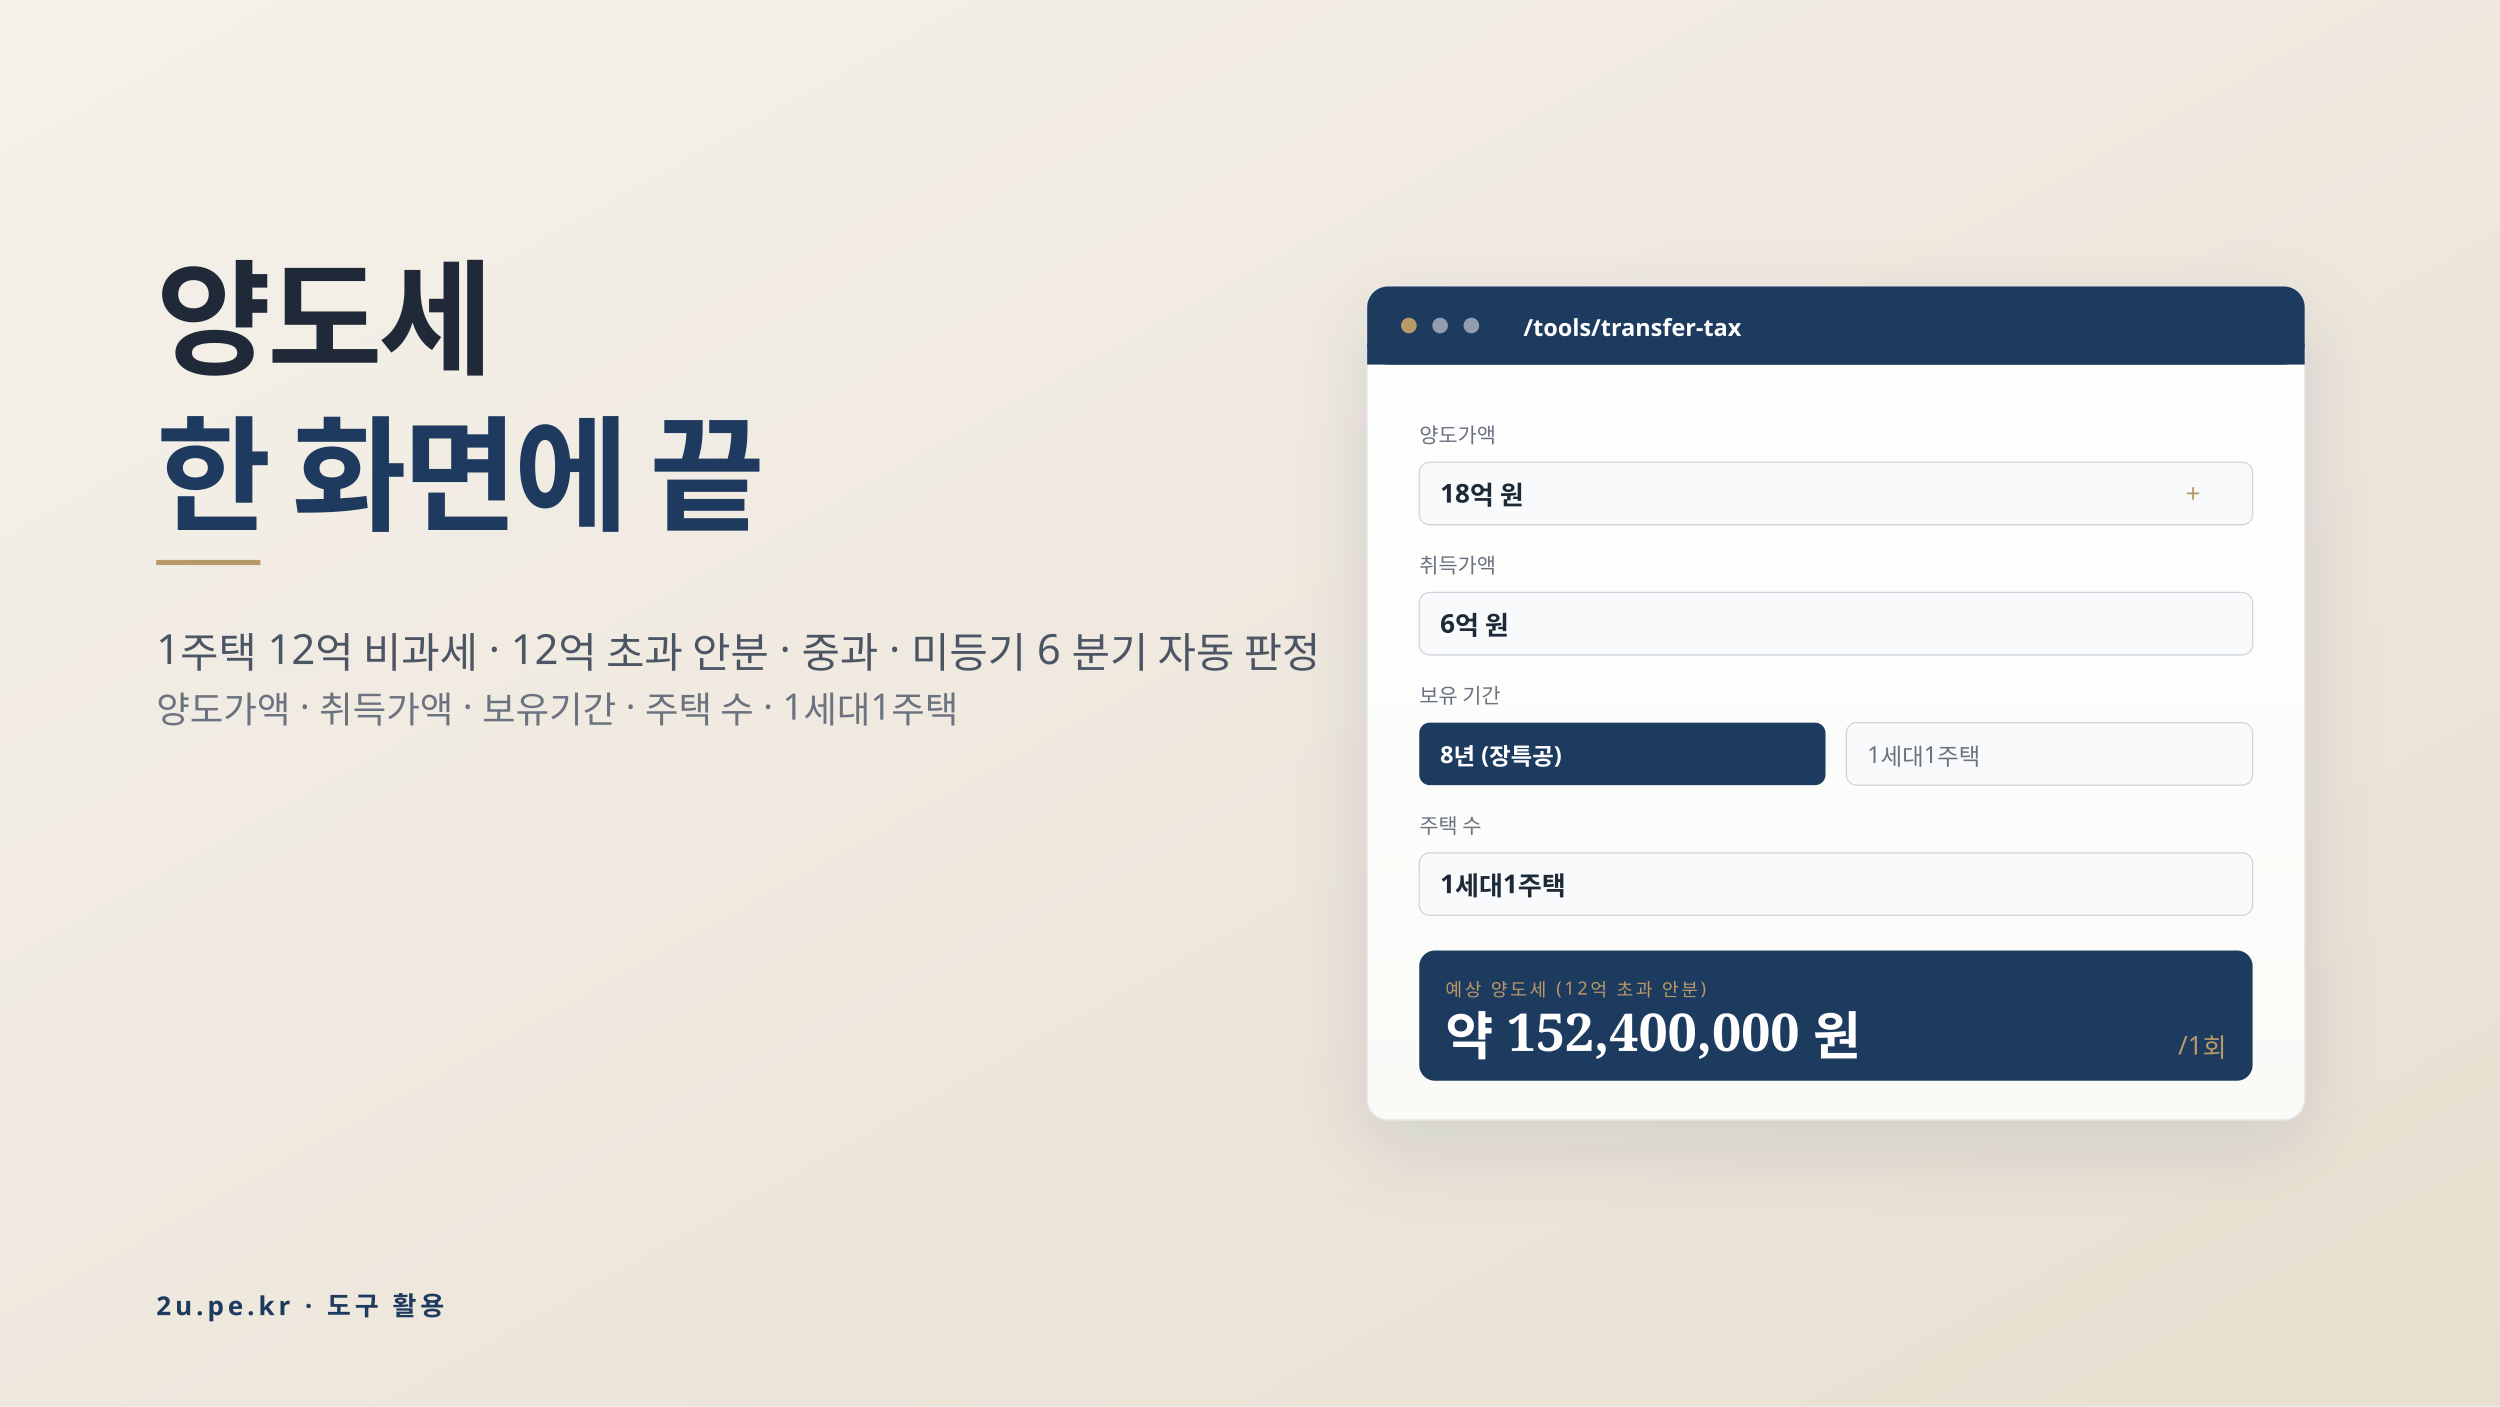
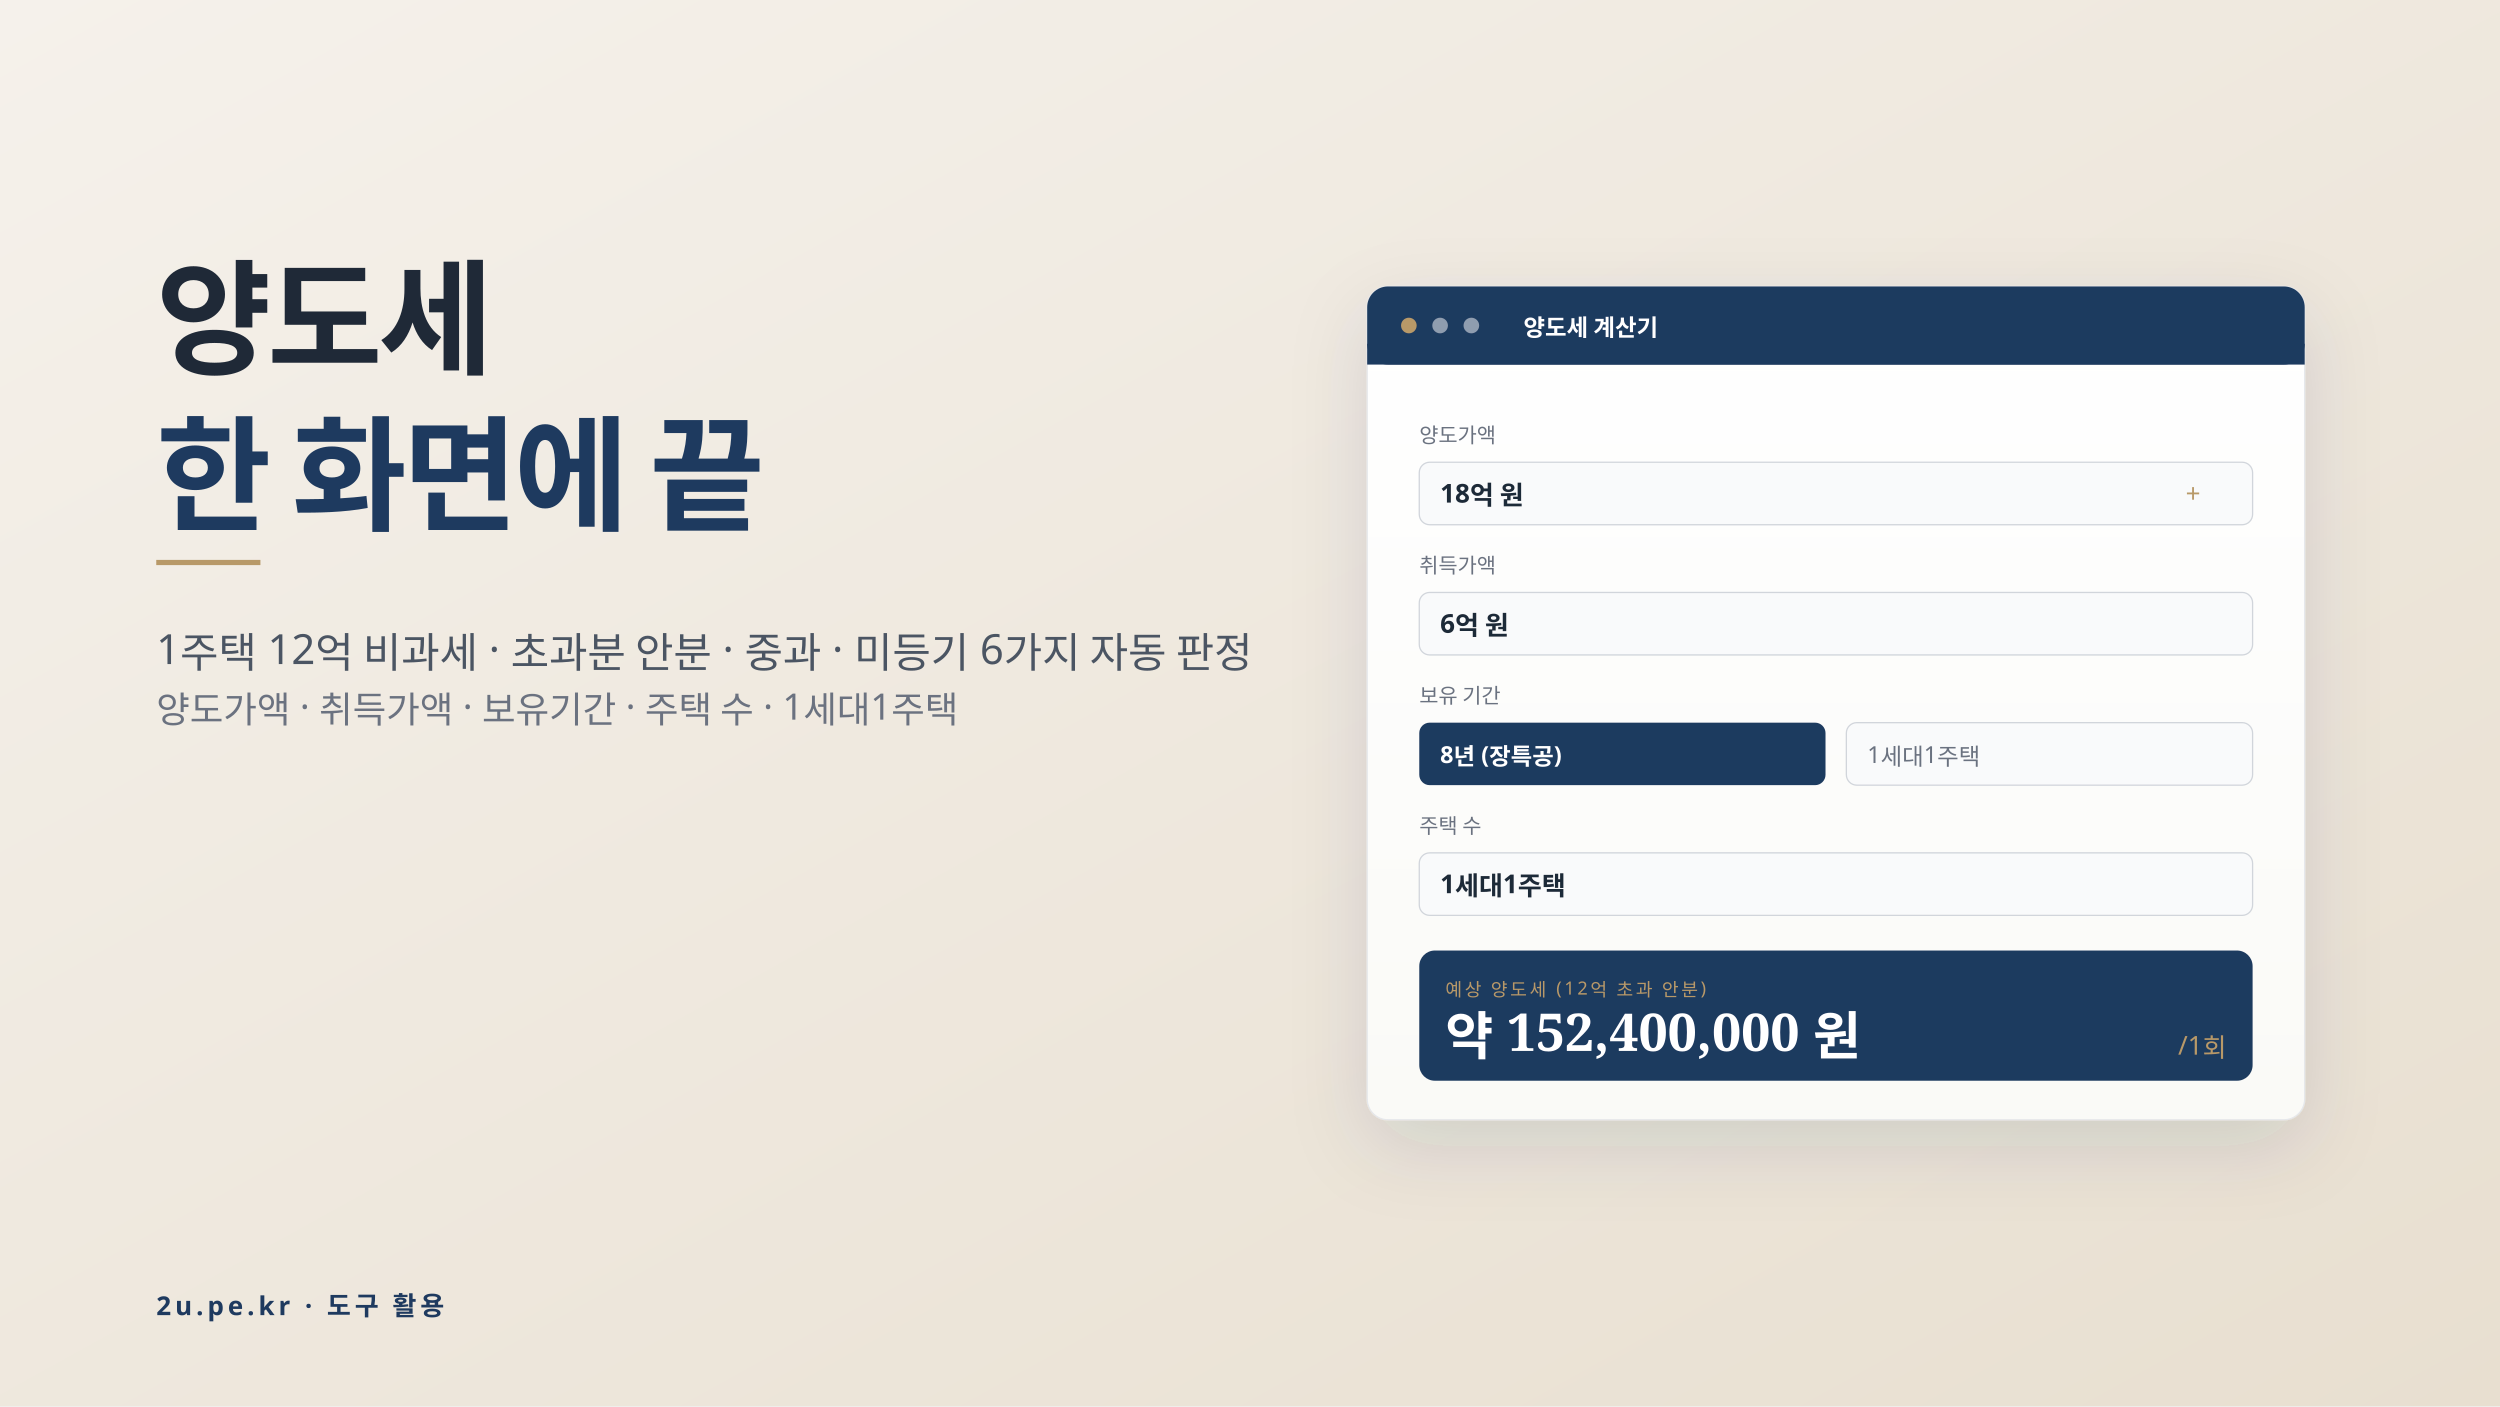
- <svg xmlns="http://www.w3.org/2000/svg" viewBox="0 0 1920 1080" width="1920" height="1080" role="img" aria-label="양도세 계산기 사용법 — 1주택 12억 비과세·12억 초과 안분·중과·미등기 6 분기 자동 판정">
+ <svg xmlns="http://www.w3.org/2000/svg" viewBox="0 0 1920 1080" width="1920" height="1080" role="img" aria-label="양도세 계산기 사용법 — 1주택 12억 비과세·12억 초과 안분·중과·미등기 6가지 경우 자동 판정">
  <defs>
    <linearGradient id="bg" x1="0" y1="0" x2="1" y2="1">
      <stop offset="0%" stop-color="#F5F1EB" />
      <stop offset="100%" stop-color="#E8DFD0" />
    </linearGradient>
    <linearGradient id="card" x1="0" y1="0" x2="0" y2="1">
      <stop offset="0%" stop-color="#FFFFFF" />
      <stop offset="100%" stop-color="#FAFAF7" />
    </linearGradient>
    <filter id="shadow" x="-20%" y="-20%" width="140%" height="140%">
      <feDropShadow dx="0" dy="20" stdDeviation="30" flood-color="#1E3A5F" flood-opacity="0.12" />
    </filter>
  </defs>
  <rect width="1920" height="1080" fill="url(#bg)" />
  <text x="120" y="280" font-family="'Noto Serif KR', serif" font-size="96" font-weight="700" fill="#1F2937" letter-spacing="-3">
    양도세
  </text>
  <text x="120" y="400" font-family="'Noto Serif KR', serif" font-size="96" font-weight="700" fill="#1E3A5F" letter-spacing="-3">
    한 화면에 끝
  </text>
  <rect x="120" y="430" width="80" height="4" fill="#B89968" />
  <text x="120" y="510" font-family="'Pretendard', sans-serif" font-size="32" font-weight="400" fill="#4B5563">
-     1주택 12억 비과세 · 12억 초과 안분 · 중과 · 미등기 6 분기 자동 판정
+     1주택 12억 비과세 · 초과분 안분 · 중과 · 미등기 6가지 자동 판정
  </text>
  <text x="120" y="555" font-family="'Pretendard', sans-serif" font-size="28" font-weight="300" fill="#6B7280">
    양도가액 · 취득가액 · 보유기간 · 주택 수 · 1세대1주택
  </text>
  <g transform="translate(1050, 220)" filter="url(#shadow)">
    <rect x="0" y="0" width="720" height="640" rx="16" fill="url(#card)" stroke="#E5E7EB" stroke-width="1" />
    <rect x="0" y="0" width="720" height="60" rx="16" fill="#1E3A5F" />
    <rect x="0" y="44" width="720" height="16" fill="#1E3A5F" />
    <circle cx="32" cy="30" r="6" fill="#B89968" />
    <circle cx="56" cy="30" r="6" fill="#FFFFFF" opacity="0.5" />
    <circle cx="80" cy="30" r="6" fill="#FFFFFF" opacity="0.5" />
    <text x="120" y="38" font-family="'Pretendard', sans-serif" font-size="18" font-weight="600" fill="#FFFFFF">
-       /tools/transfer-tax
+       양도세 계산기
    </text>
    <g font-family="'Pretendard', sans-serif" fill="#1F2937">
      <text x="40" y="120" font-size="16" font-weight="500" fill="#6B7280">양도가액</text>
      <rect x="40" y="135" width="640" height="48" rx="8" fill="#F9FAFB" stroke="#D1D5DB" />
      <text x="56" y="166" font-size="20" font-weight="600">18억 원</text>
      <text x="640" y="166" font-size="20" fill="#B89968" text-anchor="end">+</text>
      <text x="40" y="220" font-size="16" font-weight="500" fill="#6B7280">취득가액</text>
      <rect x="40" y="235" width="640" height="48" rx="8" fill="#F9FAFB" stroke="#D1D5DB" />
      <text x="56" y="266" font-size="20" font-weight="600">6억 원</text>
      <text x="40" y="320" font-size="16" font-weight="500" fill="#6B7280">보유 기간</text>
      <rect x="40" y="335" width="312" height="48" rx="8" fill="#1E3A5F" />
      <text x="56" y="366" font-size="18" font-weight="600" fill="#FFFFFF">8년 (장특공)</text>
      <rect x="368" y="335" width="312" height="48" rx="8" fill="#F9FAFB" stroke="#D1D5DB" />
      <text x="384" y="366" font-size="18" fill="#6B7280">1세대1주택</text>
      <text x="40" y="420" font-size="16" font-weight="500" fill="#6B7280">주택 수</text>
      <rect x="40" y="435" width="640" height="48" rx="8" fill="#F9FAFB" stroke="#D1D5DB" />
      <text x="56" y="466" font-size="20" fill="#1F2937" font-weight="600">1세대1주택</text>
    </g>
    <rect x="40" y="510" width="640" height="100" rx="12" fill="#1E3A5F" />
    <text x="60" y="545" font-family="'Pretendard', sans-serif" font-size="14" font-weight="500" fill="#B89968" letter-spacing="2">
      예상 양도세 (12억 초과 안분)
    </text>
    <text x="60" y="590" font-family="'Noto Serif KR', serif" font-size="40" font-weight="700" fill="#FFFFFF">
      약 152,400,000 원
    </text>
    <text x="660" y="590" font-family="'Pretendard', sans-serif" font-size="20" fill="#B89968" text-anchor="end">/1회</text>
  </g>
  <text x="120" y="1010" font-family="'Pretendard', sans-serif" font-size="20" font-weight="600" fill="#1E3A5F" letter-spacing="3">
    2u.pe.kr · 도구 활용
  </text>
</svg>
